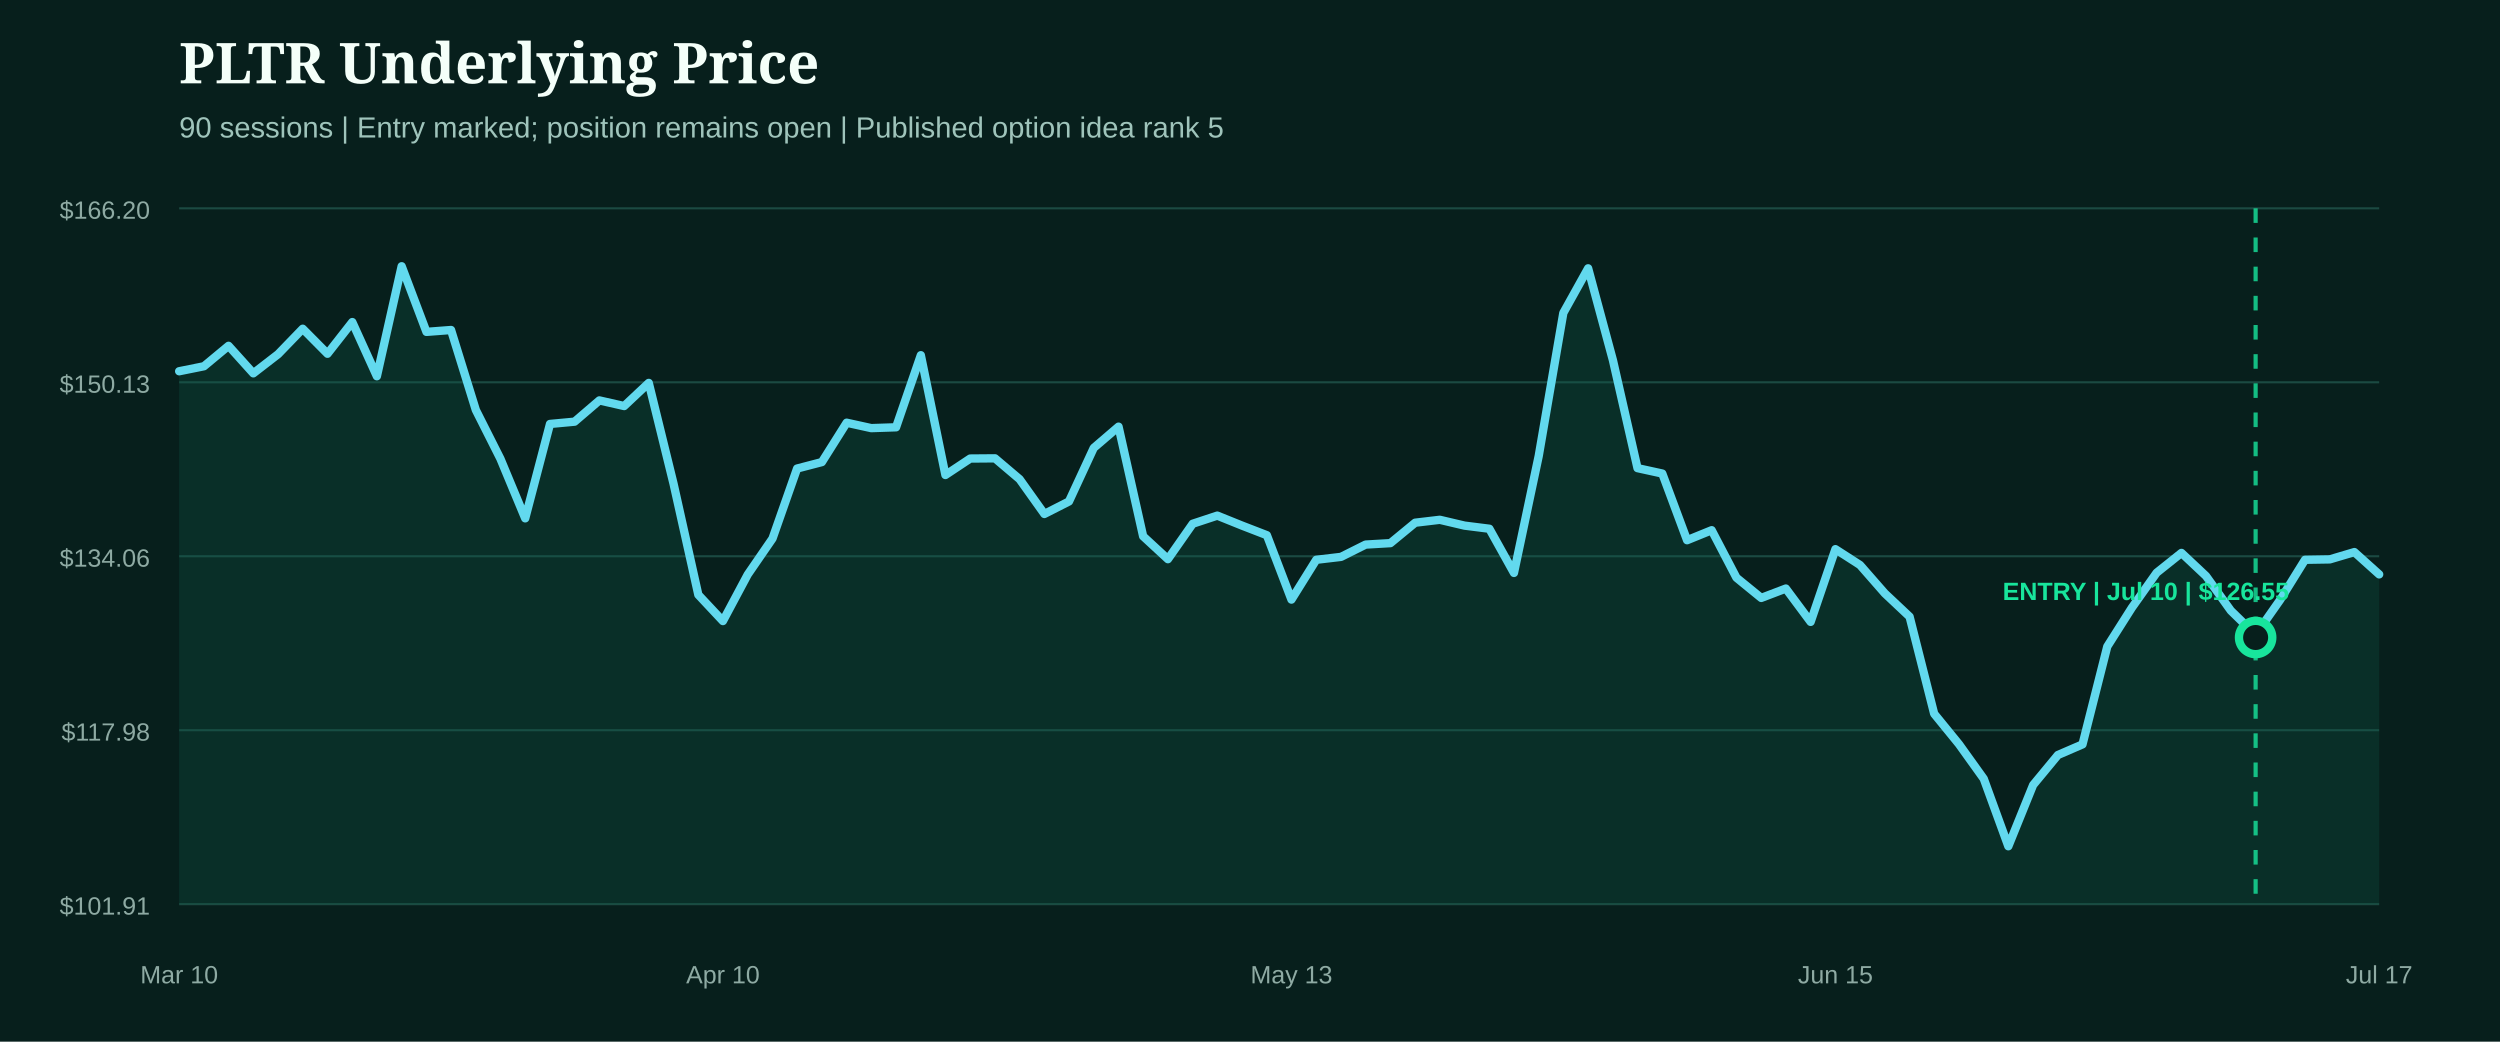
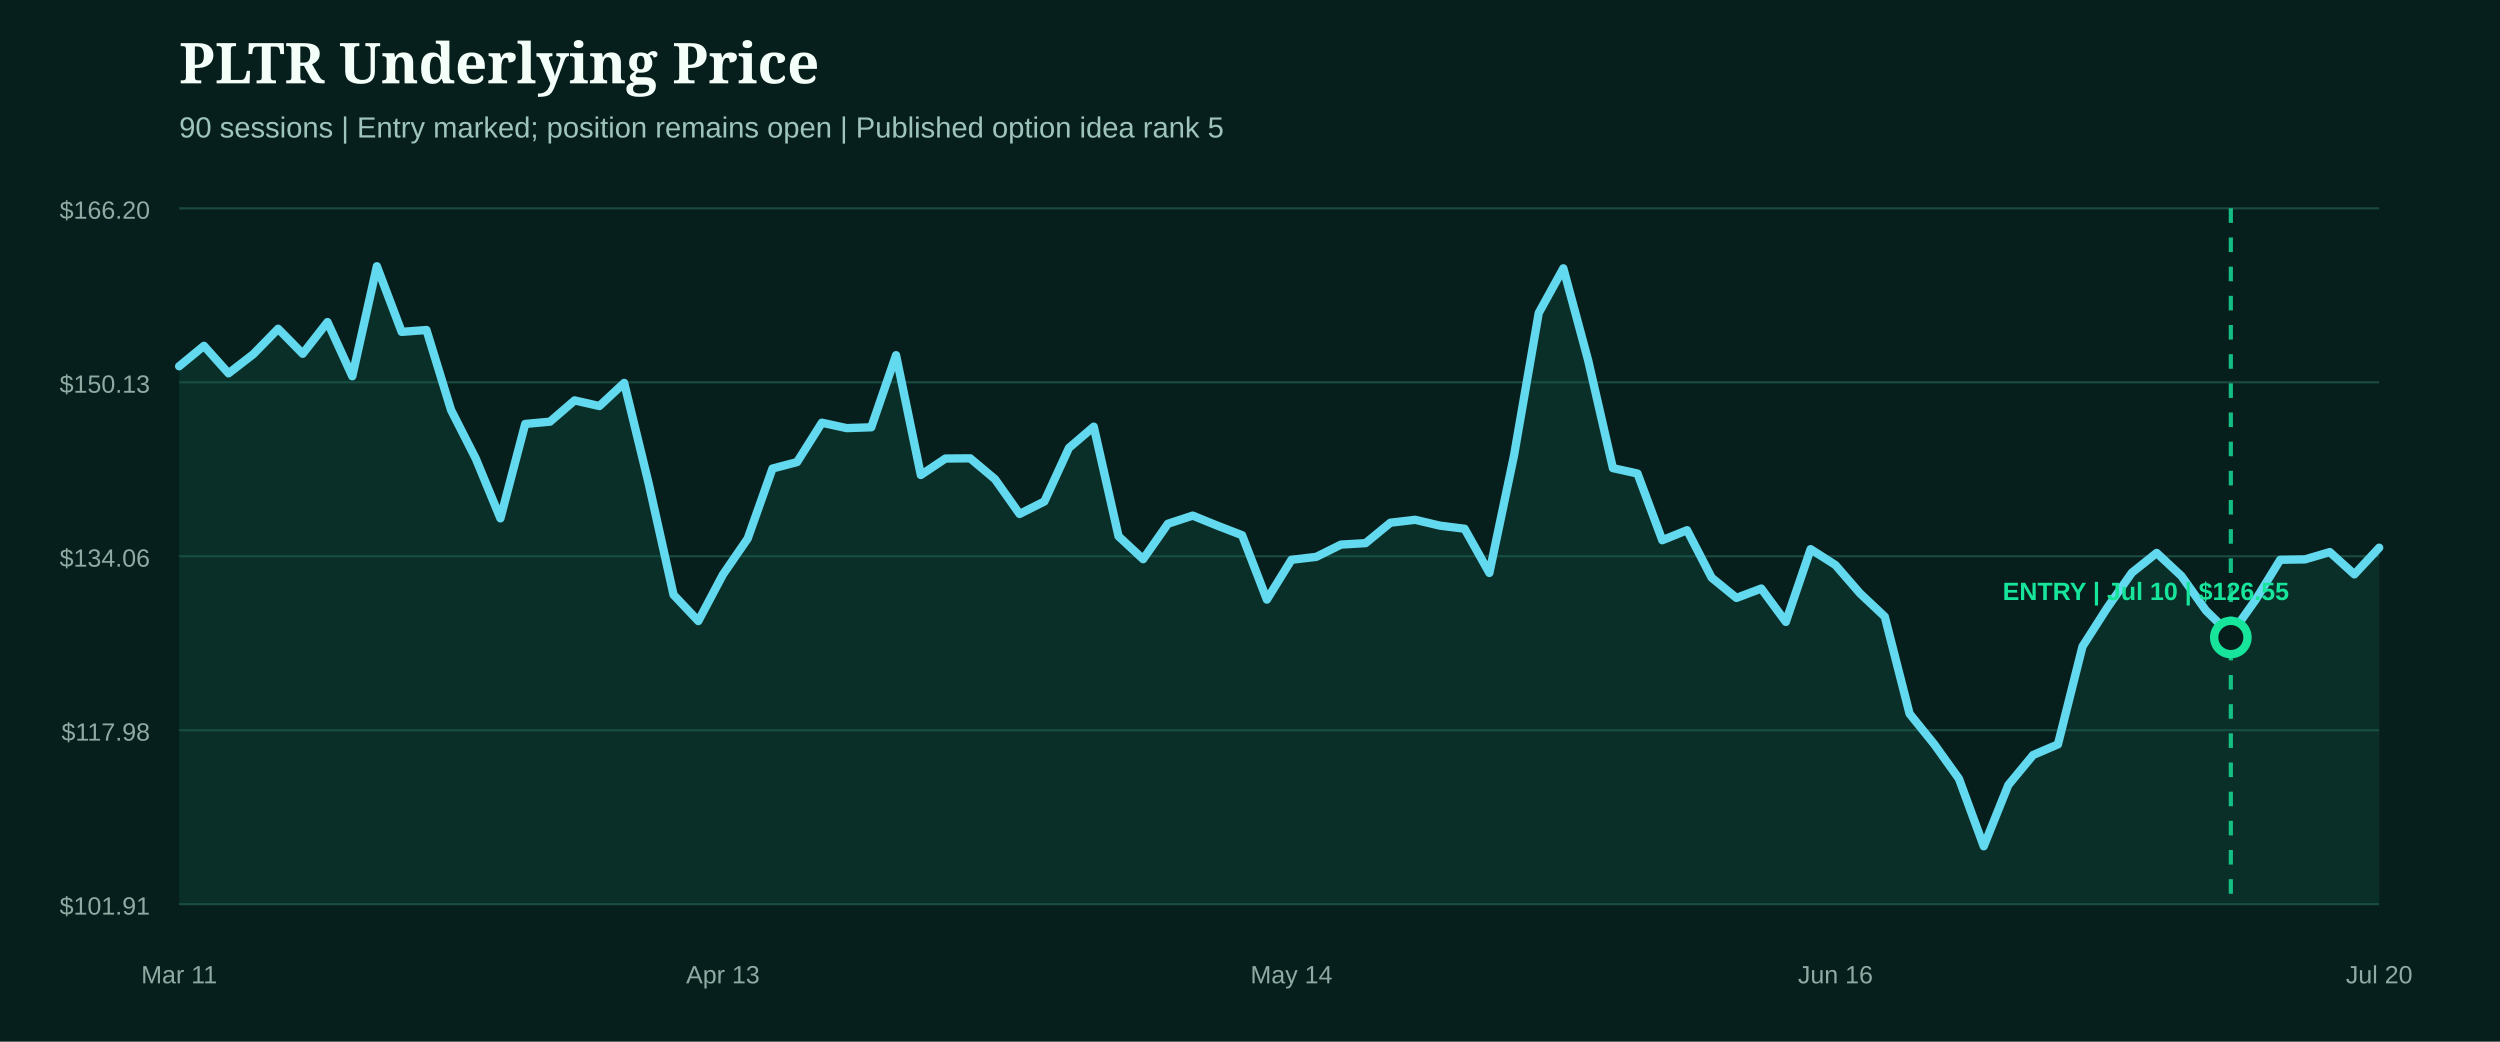
<svg xmlns="http://www.w3.org/2000/svg" width="1200" height="500" viewBox="0 0 1200 500" role="img" aria-label="PLTR underlying price from entry">
  <rect width="1200" height="500" fill="#071f1c" />
  <style>.head{fill:#f4fff9;font:800 27px Georgia,serif}.sub{fill:#9fc4bb;font:14px Arial,sans-serif}.axis{fill:#8eaaa3;font:12px Arial,sans-serif}.marker{font:800 12px Arial,sans-serif}</style>
  <text x="86" y="40" class="head">PLTR Underlying Price</text>
  <text x="86" y="66" class="sub">90 sessions | Entry marked; position remains open | Published option idea rank 5</text>
  <line x1="86" x2="1142" y1="100.0" y2="100.0" stroke="#1b4a42" stroke-width="1" />
  <text x="72" y="105.0" text-anchor="end" class="axis">$166.20</text>
  <line x1="86" x2="1142" y1="183.5" y2="183.5" stroke="#1b4a42" stroke-width="1" />
  <text x="72" y="188.5" text-anchor="end" class="axis">$150.13</text>
  <line x1="86" x2="1142" y1="267.0" y2="267.0" stroke="#1b4a42" stroke-width="1" />
  <text x="72" y="272.0" text-anchor="end" class="axis">$134.06</text>
  <line x1="86" x2="1142" y1="350.5" y2="350.5" stroke="#1b4a42" stroke-width="1" />
  <text x="72" y="355.5" text-anchor="end" class="axis">$117.98</text>
  <line x1="86" x2="1142" y1="434.0" y2="434.0" stroke="#1b4a42" stroke-width="1" />
  <text x="72" y="439.0" text-anchor="end" class="axis">$101.91</text>
-   <path d="M86.0,178.2 L97.9,175.8 L109.7,166.0 L121.6,179.2 L133.5,170.0 L145.3,157.8 L157.2,169.8 L169.1,154.6 L180.9,180.6 L192.8,127.8 L204.7,159.3 L216.5,158.4 L228.4,196.8 L240.2,220.2 L252.1,248.8 L264.0,203.5 L275.8,202.4 L287.7,192.2 L299.6,194.9 L311.4,183.8 L323.3,232.2 L335.2,285.5 L347.0,298.1 L358.9,275.8 L370.8,258.5 L382.6,224.9 L394.5,221.8 L406.4,202.9 L418.2,205.5 L430.1,205.1 L442.0,170.5 L453.8,228.0 L465.7,220.1 L477.6,220.0 L489.4,230.0 L501.3,246.7 L513.1,240.7 L525.0,215.0 L536.9,204.8 L548.7,257.4 L560.6,268.4 L572.5,251.4 L584.3,247.5 L596.2,252.3 L608.1,256.9 L619.9,287.8 L631.8,268.7 L643.7,267.3 L655.5,261.4 L667.4,260.7 L679.3,250.9 L691.1,249.5 L703.0,252.3 L714.9,253.8 L726.7,275.0 L738.6,218.8 L750.4,150.2 L762.3,128.8 L774.2,172.9 L786.0,224.7 L797.9,227.3 L809.8,259.3 L821.6,254.5 L833.5,277.3 L845.4,287.0 L857.2,282.5 L869.1,298.5 L881.0,263.6 L892.8,271.2 L904.7,284.8 L916.6,296.0 L928.4,342.6 L940.3,357.2 L952.2,373.8 L964.0,406.2 L975.9,376.8 L987.8,362.4 L999.6,357.3 L1011.5,310.3 L1023.3,291.7 L1035.2,274.9 L1047.1,265.4 L1058.9,276.5 L1070.8,293.1 L1082.7,304.7 L1094.5,287.9 L1106.4,268.7 L1118.3,268.5 L1130.1,265.0 L1142.0,275.7 L1142.0,434.0 L86.0,434.0 Z" fill="#0f5949" opacity="0.28" />
-   <path d="M86.0,178.2 L97.9,175.8 L109.7,166.0 L121.6,179.2 L133.5,170.0 L145.3,157.8 L157.2,169.8 L169.1,154.6 L180.9,180.6 L192.8,127.8 L204.7,159.3 L216.5,158.4 L228.4,196.8 L240.2,220.2 L252.1,248.8 L264.0,203.5 L275.8,202.4 L287.7,192.2 L299.6,194.9 L311.4,183.8 L323.3,232.2 L335.2,285.5 L347.0,298.1 L358.9,275.8 L370.8,258.5 L382.6,224.9 L394.5,221.8 L406.4,202.9 L418.2,205.5 L430.1,205.1 L442.0,170.5 L453.8,228.0 L465.7,220.1 L477.6,220.0 L489.4,230.0 L501.3,246.7 L513.1,240.7 L525.0,215.0 L536.9,204.8 L548.7,257.4 L560.6,268.4 L572.5,251.4 L584.3,247.5 L596.2,252.3 L608.1,256.9 L619.9,287.8 L631.8,268.7 L643.7,267.3 L655.5,261.4 L667.4,260.7 L679.3,250.9 L691.1,249.5 L703.0,252.3 L714.9,253.8 L726.7,275.0 L738.6,218.8 L750.4,150.2 L762.3,128.8 L774.2,172.9 L786.0,224.7 L797.9,227.3 L809.8,259.3 L821.6,254.5 L833.5,277.3 L845.4,287.0 L857.2,282.5 L869.1,298.5 L881.0,263.6 L892.8,271.2 L904.7,284.8 L916.6,296.0 L928.4,342.6 L940.3,357.2 L952.2,373.8 L964.0,406.2 L975.9,376.8 L987.8,362.4 L999.6,357.3 L1011.5,310.3 L1023.3,291.7 L1035.2,274.9 L1047.1,265.4 L1058.9,276.5 L1070.8,293.1 L1082.7,304.7 L1094.5,287.9 L1106.4,268.7 L1118.3,268.5 L1130.1,265.0 L1142.0,275.7" fill="none" stroke="#62d9ee" stroke-width="4" stroke-linecap="round" stroke-linejoin="round" />
+   <path d="M86.0,175.8 L97.9,166.0 L109.7,179.2 L121.6,170.0 L133.5,157.8 L145.3,169.8 L157.2,154.6 L169.1,180.6 L180.9,127.8 L192.8,159.3 L204.7,158.4 L216.5,196.8 L228.4,220.2 L240.2,248.8 L252.1,203.5 L264.0,202.4 L275.8,192.2 L287.7,194.9 L299.6,183.8 L311.4,232.2 L323.3,285.5 L335.2,298.1 L347.0,275.8 L358.9,258.5 L370.8,224.9 L382.6,221.8 L394.5,202.9 L406.4,205.5 L418.2,205.1 L430.1,170.5 L442.0,228.0 L453.8,220.1 L465.7,220.0 L477.6,230.0 L489.4,246.7 L501.3,240.7 L513.1,215.0 L525.0,204.8 L536.9,257.4 L548.7,268.4 L560.6,251.4 L572.5,247.5 L584.3,252.3 L596.2,256.9 L608.1,287.8 L619.9,268.7 L631.8,267.3 L643.7,261.4 L655.5,260.7 L667.4,250.9 L679.3,249.5 L691.1,252.3 L703.0,253.8 L714.9,275.0 L726.7,218.8 L738.6,150.2 L750.4,128.8 L762.3,172.9 L774.2,224.7 L786.0,227.3 L797.9,259.3 L809.8,254.5 L821.6,277.3 L833.5,287.0 L845.4,282.5 L857.2,298.5 L869.1,263.6 L881.0,271.2 L892.8,284.8 L904.7,296.0 L916.6,342.6 L928.4,357.2 L940.3,373.8 L952.2,406.2 L964.0,376.8 L975.9,362.4 L987.8,357.3 L999.6,310.3 L1011.5,291.7 L1023.3,274.9 L1035.2,265.4 L1047.1,276.5 L1058.9,293.1 L1070.8,304.7 L1082.7,287.9 L1094.5,268.7 L1106.4,268.5 L1118.3,265.0 L1130.1,275.7 L1142.0,262.9 L1142.0,434.0 L86.0,434.0 Z" fill="#0f5949" opacity="0.28" />
+   <path d="M86.0,175.8 L97.9,166.0 L109.7,179.2 L121.6,170.0 L133.5,157.8 L145.3,169.8 L157.2,154.6 L169.1,180.6 L180.9,127.8 L192.8,159.3 L204.7,158.4 L216.5,196.8 L228.4,220.2 L240.2,248.8 L252.1,203.5 L264.0,202.4 L275.8,192.2 L287.7,194.9 L299.6,183.8 L311.4,232.2 L323.3,285.5 L335.2,298.1 L347.0,275.8 L358.9,258.5 L370.8,224.9 L382.6,221.8 L394.5,202.9 L406.4,205.5 L418.2,205.1 L430.1,170.5 L442.0,228.0 L453.8,220.1 L465.7,220.0 L477.6,230.0 L489.4,246.7 L501.3,240.7 L513.1,215.0 L525.0,204.8 L536.9,257.4 L548.7,268.4 L560.6,251.4 L572.5,247.5 L584.3,252.3 L596.2,256.9 L608.1,287.8 L619.9,268.7 L631.8,267.3 L643.7,261.4 L655.5,260.7 L667.4,250.9 L679.3,249.5 L691.1,252.3 L703.0,253.8 L714.9,275.0 L726.7,218.8 L738.6,150.2 L750.4,128.8 L762.3,172.9 L774.2,224.7 L786.0,227.3 L797.9,259.3 L809.8,254.5 L821.6,277.3 L833.5,287.0 L845.4,282.5 L857.2,298.5 L869.1,263.6 L881.0,271.2 L892.8,284.8 L904.7,296.0 L916.6,342.6 L928.4,357.2 L940.3,373.8 L952.2,406.2 L964.0,376.8 L975.9,362.4 L987.8,357.3 L999.6,310.3 L1011.5,291.7 L1023.3,274.9 L1035.2,265.4 L1047.1,276.5 L1058.9,293.1 L1070.8,304.7 L1082.7,287.9 L1094.5,268.7 L1106.4,268.5 L1118.3,265.0 L1130.1,275.7 L1142.0,262.9" fill="none" stroke="#62d9ee" stroke-width="4" stroke-linecap="round" stroke-linejoin="round" />
  <g>
-     <line x1="1082.7" x2="1082.7" y1="100" y2="434" stroke="#18e59c" stroke-width="2" stroke-dasharray="7 7" opacity="0.8" />
-     <circle cx="1082.7" cy="306.0" r="8" fill="#071f1c" stroke="#18e59c" stroke-width="4" />
+     <line x1="1070.8" x2="1070.8" y1="100" y2="434" stroke="#18e59c" stroke-width="2" stroke-dasharray="7 7" opacity="0.8" />
+     <circle cx="1070.8" cy="306.0" r="8" fill="#071f1c" stroke="#18e59c" stroke-width="4" />
    <text x="1030.0" y="288.0" text-anchor="middle" class="marker" fill="#18e59c">ENTRY | Jul 10 | $126.55</text>
  </g>
-   <text x="86.0" y="472" text-anchor="middle" class="axis">Mar 10</text>
-   <text x="347.0" y="472" text-anchor="middle" class="axis">Apr 10</text>
-   <text x="619.9" y="472" text-anchor="middle" class="axis">May 13</text>
-   <text x="881.0" y="472" text-anchor="middle" class="axis">Jun 15</text>
-   <text x="1142.0" y="472" text-anchor="middle" class="axis">Jul 17</text>
+   <text x="86.0" y="472" text-anchor="middle" class="axis">Mar 11</text>
+   <text x="347.0" y="472" text-anchor="middle" class="axis">Apr 13</text>
+   <text x="619.9" y="472" text-anchor="middle" class="axis">May 14</text>
+   <text x="881.0" y="472" text-anchor="middle" class="axis">Jun 16</text>
+   <text x="1142.0" y="472" text-anchor="middle" class="axis">Jul 20</text>
</svg>
